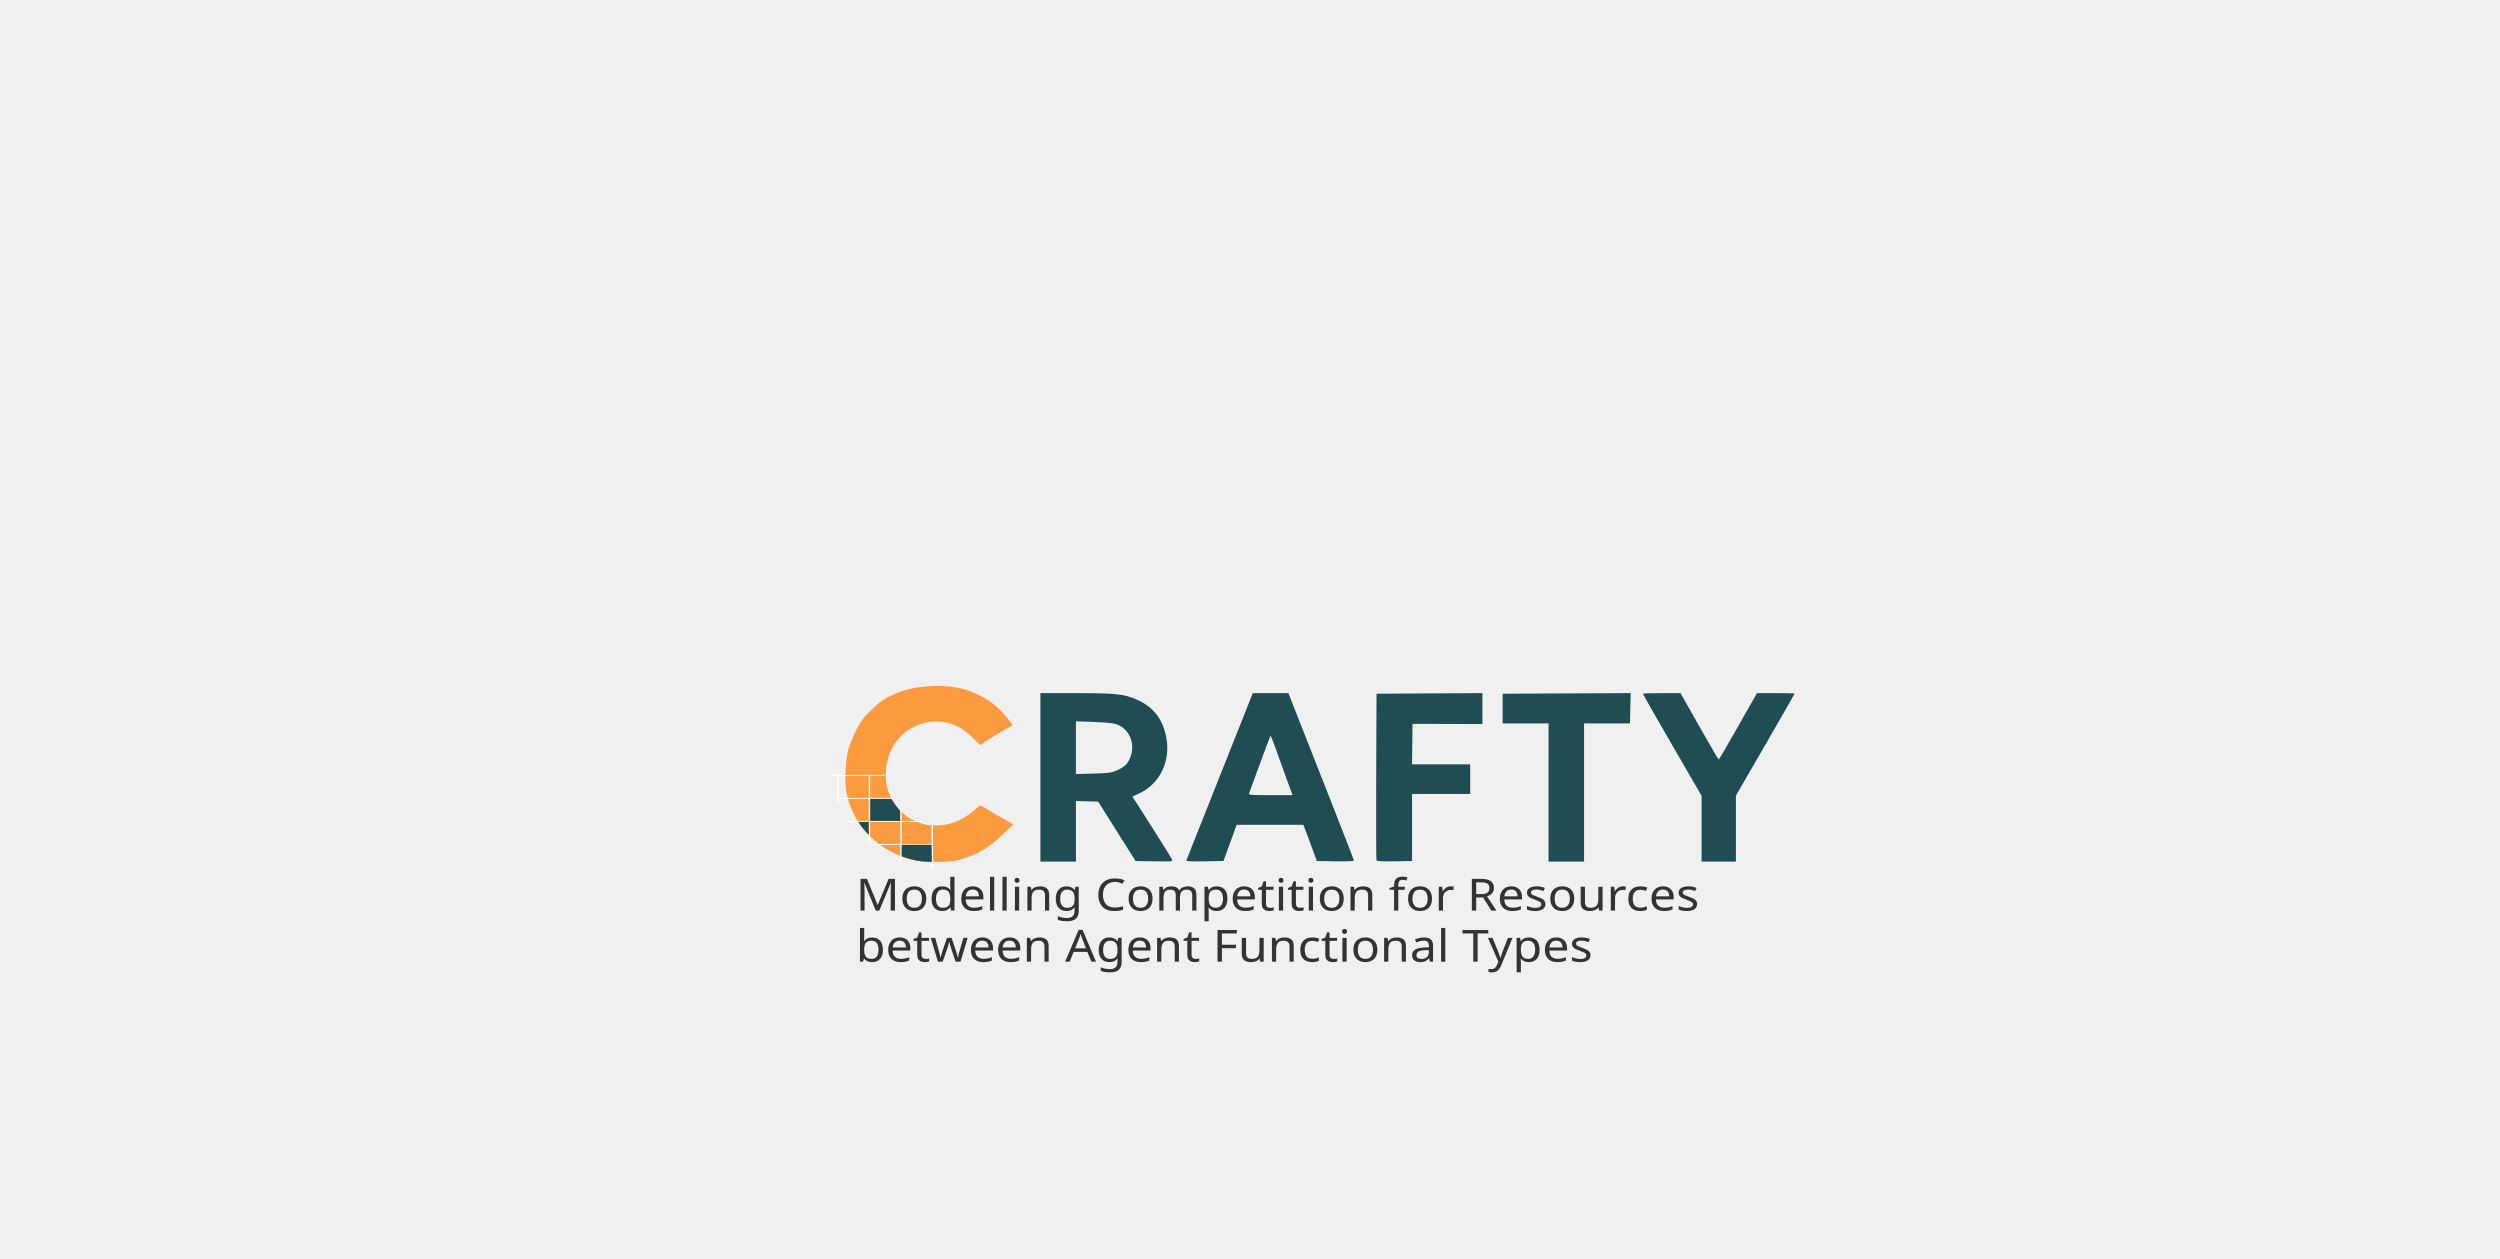
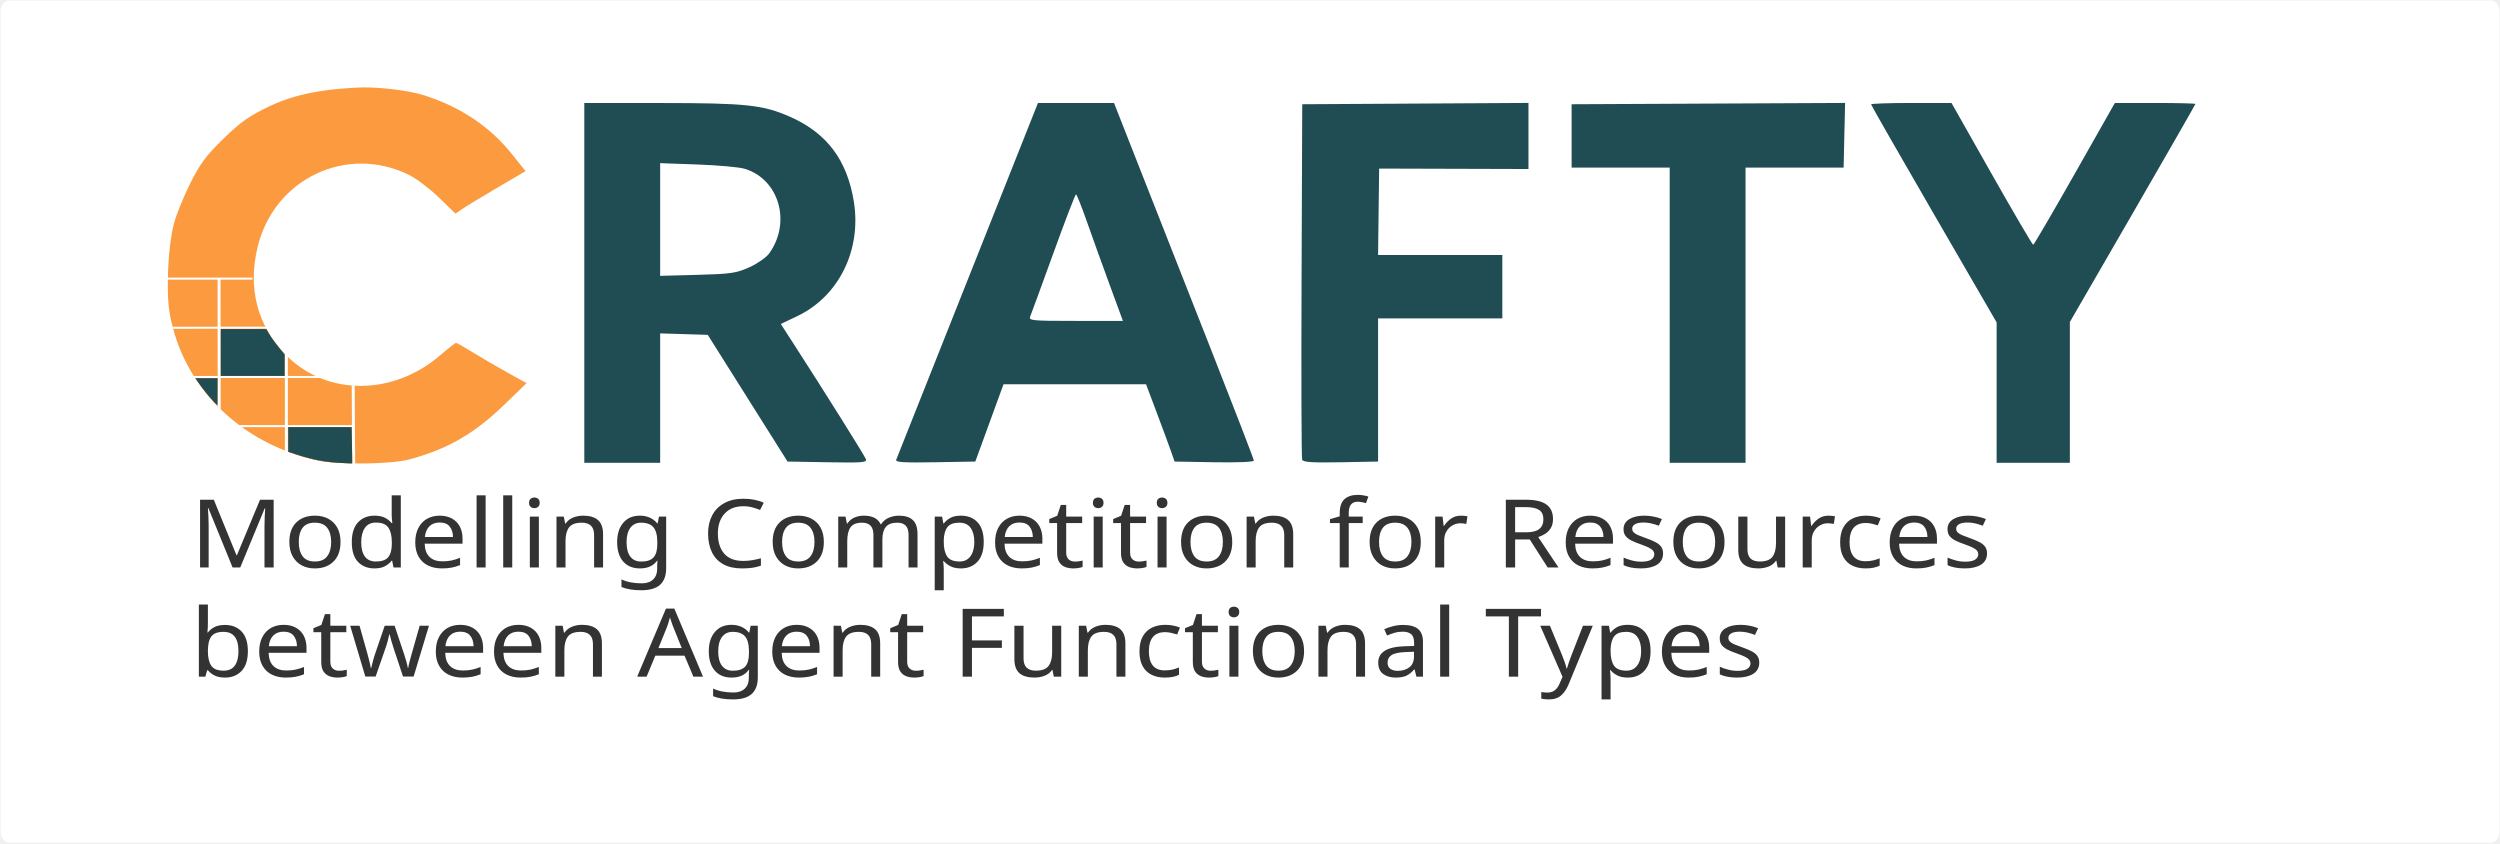
- <svg xmlns="http://www.w3.org/2000/svg" id="svg22" version="1.1" height="4093.072" width="8132.496">
+ <svg xmlns="http://www.w3.org/2000/svg" id="svg22" version="1.1" height="1284.146" width="3807.322">
  <style id="style2">
    .title { font: bold 80px 'Montserrat', sans-serif; fill: #265D69; }
    .highlight { fill: #4FBDBA; }
    .grid-circle { fill: none; stroke: #4FBDBA; stroke-width: 2; }
    .subtitle { font: 28px 'Montserrat', sans-serif; fill: #333333; }
  </style>
  <defs id="defs10">
    <rect x="371.997" y="413.369" width="3.647" height="7.93" id="rect2032" />
    <rect x="1032.376" y="-152.735" width="16.971" height="53.74" id="rect1554" />
    <pattern id="grid" patternUnits="userSpaceOnUse" width="10" height="10">
      <path d="M 10 0 L 0 0 0 10" fill="none" stroke="#ffffff" stroke-width="0.5" id="path4" />
    </pattern>
    <clipPath id="clip-c">
      <text x="50" y="120" font-size="80px" font-family="Montserrat" font-weight="bold" id="text7">C</text>
    </clipPath>
  </defs>
-   <g id="g1576" transform="matrix(6.204347,0,0,5.706544,-2318.914,-1821.881)" style="stroke-width:0.168">
+   <g id="g1576" transform="matrix(6.204347,0,0,5.706544,-4813.513,-3919.785)" style="stroke-width:0.168">
    <g id="g873" />
    <text xml:space="preserve" id="text1552" style="font-style:normal;font-variant:normal;font-weight:normal;font-stretch:normal;font-size:25.333px;line-height:115%;font-family:sans-serif;-inkscape-font-specification:sans-serif;text-align:start;white-space:pre;shape-inside:url(#rect1554);opacity:1;fill:#250000;fill-opacity:1;stroke:none;stroke-width:0.126;stroke-miterlimit:4;stroke-dasharray:none;stroke-opacity:1;" transform="translate(178.0257,133.4865)" />
    <text xml:space="preserve" id="text2030" style="font-style:normal;font-variant:normal;font-weight:normal;font-stretch:normal;font-size:5.378px;line-height:115%;font-family:sans-serif;-inkscape-font-specification:sans-serif;text-align:start;white-space:pre;shape-inside:url(#rect2032);opacity:1;fill:#5b9498;fill-opacity:1;stroke:none;stroke-width:0.63;stroke-miterlimit:4;stroke-dasharray:none;stroke-opacity:1;" transform="translate(178.0257,133.4865)" />
+     <rect style="fill:#ffffff;fill-opacity:1;stroke:none;stroke-width:0.526;stroke-miterlimit:1.5" id="rect39" width="613.364" height="224.715" x="775.974" y="687.051" rx="2.048" ry="2.96" />
    <g id="g907" transform="translate(436.071,390.955)">
      <path style="fill:#204c53;fill-opacity:1;stroke:none;stroke-width:0.168;stroke-opacity:1" d="m 483.182,371.436 v -48.016 l 19.099,0.012 c 20.711,0.013 24.817,0.496 31.467,3.703 9.005,4.343 13.965,11.546 15.602,22.658 1.902,12.914 -3.707,25.228 -13.9,30.514 l -4.041,2.096 3.263,5.484 c 7.032,11.821 17.234,29.512 17.605,30.529 0.348,0.955 -0.683,1.052 -9.409,0.885 l -9.799,-0.187 -9.793,-16.907 -9.793,-16.907 -5.841,-0.194 -5.841,-0.194 v 17.27 17.27 h -9.309 -9.309 z m 40.503,-4.162 c 1.974,-0.963 4.169,-2.627 4.877,-3.698 5.513,-8.33 2.407,-19.884 -6.079,-22.612 -1.313,-0.422 -6.504,-0.929 -11.536,-1.126 l -9.148,-0.358 v 15.038 15.038 l 9.148,-0.266 c 8.186,-0.238 9.526,-0.45 12.737,-2.017 z m 36.062,51.35 c 0.176,-0.475 8.075,-22.09 17.555,-48.034 l 17.236,-47.17 h 9.335 9.335 l 6.663,18.429 c 3.664,10.136 11.387,31.47 17.161,47.41 5.774,15.94 10.499,29.262 10.499,29.605 0,0.361 -4.093,0.545 -9.726,0.437 l -9.726,-0.187 -0.872,-2.705 c -0.479,-1.488 -2.056,-6.129 -3.504,-10.313 l -2.632,-7.608 h -17.495 -17.495 l -3.46,10.313 -3.46,10.313 -9.866,0.187 c -7.796,0.148 -9.799,0.006 -9.546,-0.676 z m 52.388,-46.681 c -1.79,-5.3 -4.308,-12.901 -5.597,-16.89 -1.288,-3.989 -2.487,-7.255 -2.663,-7.258 -0.177,-0.003 -2.676,7.065 -5.553,15.706 -2.878,8.641 -5.436,16.244 -5.686,16.895 -0.422,1.101 0.354,1.183 11.15,1.183 h 11.604 z m 47.253,46.682 c -0.172,-0.475 -0.238,-22.015 -0.147,-47.865 l 0.166,-47.001 27.766,-0.176 27.766,-0.176 v 8.818 8.818 l -18.328,-0.059 -18.328,-0.059 -0.129,11.537 -0.129,11.537 15.247,-5e-5 15.247,-5e-5 v 8.453 8.453 l -15.247,-2.2e-4 -15.247,-2.2e-4 v 19.105 19.105 l -9.162,0.188 c -6.975,0.143 -9.236,-0.018 -9.475,-0.676 z m 90.218,-38.566 4e-4,-39.393 h -12.038 -12.038 v -8.453 -8.453 l 33.563,-0.175 33.563,-0.175 -0.18,8.629 -0.18,8.629 h -12.038 -12.038 l 4e-4,39.393 4e-4,39.393 h -9.309 -9.309 z m 80.248,20.656 v -18.737 l -15.408,-28.913 c -8.474,-15.902 -15.408,-29.077 -15.408,-29.279 0,-0.201 4.441,-0.366 9.869,-0.366 h 9.869 l 9.861,18.936 c 5.424,10.415 10.011,18.923 10.193,18.907 0.182,-0.016 4.767,-8.537 10.188,-18.936 l 9.857,-18.907 h 9.884 c 5.436,0 9.884,0.117 9.884,0.261 0,0.143 -6.933,13.296 -15.408,29.228 l -15.408,28.967 v 18.788 18.788 h -8.988 -8.988 z" id="path968" />
      <path style="fill:#fc9a40;fill-opacity:1;stroke:none;stroke-width:0.168;stroke-opacity:1" d="m 417.742,418.831 c -18.979,-4.46 -33.097,-19.671 -36.313,-39.126 -0.959,-5.802 -0.445,-18.026 1.012,-24.047 0.585,-2.418 2.398,-7.287 4.029,-10.82 2.429,-5.264 3.901,-7.414 8.145,-11.898 4.218,-4.457 6.309,-6.061 11.265,-8.638 8.29,-4.312 17.265,-4.709 21.631,-4.99 4.263,-0.274 12.261,0.6 16.553,2.13 9.063,3.231 16.026,8.36 21.536,15.862 l 3.159,4.302 -6.891,4.399 c -3.79,2.419 -7.658,4.973 -8.596,5.674 l -1.705,1.276 -4.091,-4.309 c -2.25,-2.37 -5.562,-5.095 -7.36,-6.054 -15.277,-8.155 -33.048,1.044 -37.113,19.212 -2.477,11.068 -0.09,21.041 6.898,28.825 9.89,11.016 26.258,11.059 37.931,0.1 1.924,-1.806 3.663,-3.285 3.864,-3.285 0.201,0 2.033,1.126 4.07,2.502 2.037,1.376 5.853,3.795 8.479,5.375 l 4.775,2.873 -5.738,6.012 c -7.198,7.542 -13.785,11.639 -23.072,14.348 -4.465,1.303 -17.426,1.463 -22.469,0.278 z" id="path968-4" />
      <g id="g1482" transform="matrix(1.322904,0,0,1.149334,-736.8729,-188.5649)" style="stroke:#ffffff;stroke-width:0.511;stroke-miterlimit:4;stroke-dasharray:none;stroke-opacity:1">
        <g id="g1464" style="stroke:#ffffff;stroke-width:0.511;stroke-miterlimit:4;stroke-dasharray:none;stroke-opacity:1">
          <g id="layer1" transform="matrix(0.1239764,0,0,0.1060984,897.055,-48.13604)" style="stroke:#ffffff;stroke-width:4.456;stroke-miterlimit:4;stroke-dasharray:none;stroke-opacity:1">
            <path style="fill:#050004;fill-opacity:1;fill-rule:evenodd;stroke:#ffffff;stroke-width:4.456;stroke-linecap:butt;stroke-linejoin:miter;stroke-miterlimit:4;stroke-dasharray:none;stroke-opacity:1" d="m -463.927,5036.672 h 170.452" id="h0" />
            <path style="fill:#050004;fill-opacity:1;fill-rule:evenodd;stroke:#ffffff;stroke-width:4.456;stroke-linecap:butt;stroke-linejoin:miter;stroke-miterlimit:4;stroke-dasharray:none;stroke-opacity:1" d="m -451.828,5144.295 184.942,-0.294" id="h1" />
            <path id="h2" d="m -413.767,5251.925 h 239.64" style="fill:#050004;fill-opacity:1;fill-rule:evenodd;stroke:#ffffff;stroke-width:4.456;stroke-linecap:butt;stroke-linejoin:miter;stroke-miterlimit:4;stroke-dasharray:none;stroke-opacity:1" />
            <path style="fill:#050004;fill-opacity:1;fill-rule:evenodd;stroke:#ffffff;stroke-width:4.456;stroke-linecap:butt;stroke-linejoin:miter;stroke-miterlimit:4;stroke-dasharray:none;stroke-opacity:1" d="m -340.542,5359.404 198.68,0.147" id="h3" />
            <path id="v5" d="m -444.123,5038.289 v 131.991" style="fill:#050004;fill-opacity:1;fill-rule:evenodd;stroke:#ffffff;stroke-width:4.456;stroke-linecap:butt;stroke-linejoin:miter;stroke-miterlimit:4;stroke-dasharray:none;stroke-opacity:1" />
            <path style="fill:#050004;fill-opacity:1;fill-rule:evenodd;stroke:#ffffff;stroke-width:4.456;stroke-linecap:butt;stroke-linejoin:miter;stroke-miterlimit:4;stroke-dasharray:none;stroke-opacity:1" d="m -343.37,5036.672 0.252,319.464" id="v6" />
            <path id="v7" d="m -242.616,5188.654 v 247.892" style="fill:#050004;fill-opacity:1;fill-rule:evenodd;stroke:#ffffff;stroke-width:4.456;stroke-linecap:butt;stroke-linejoin:miter;stroke-miterlimit:4;stroke-dasharray:none;stroke-opacity:1" />
            <path style="fill:#050004;fill-opacity:1;fill-rule:evenodd;stroke:#ffffff;stroke-width:4.456;stroke-linecap:butt;stroke-linejoin:miter;stroke-miterlimit:4;stroke-dasharray:none;stroke-opacity:1" d="m -142.619,5270.241 0.845,201.831" id="v8" />
          </g>
        </g>
      </g>
      <text xml:space="preserve" style="font-style:normal;font-variant:normal;font-weight:normal;font-stretch:normal;font-size:25.333px;line-height:115%;font-family:sans-serif;-inkscape-font-specification:sans-serif;text-align:start;text-anchor:start;opacity:1;fill:#252f30;fill-opacity:1;stroke:#0e1f20;stroke-width:0.126;stroke-miterlimit:4;stroke-dasharray:none;stroke-opacity:1" x="386.413" y="447.38" id="text1506">
        <tspan x="386.413" y="447.38" id="tspan1508" style="font-style:normal;font-variant:normal;font-weight:normal;font-stretch:normal;font-size:25.333px;font-family:sans-serif;-inkscape-font-specification:sans-serif;fill:#333333;fill-opacity:1;stroke:none;stroke-width:0.126;stroke-opacity:1">Modelling Competition for Resources</tspan>
        <tspan x="386.413" y="476.513" style="font-style:normal;font-variant:normal;font-weight:normal;font-stretch:normal;font-size:25.333px;font-family:sans-serif;-inkscape-font-specification:sans-serif;fill:#333333;fill-opacity:1;stroke:none;stroke-width:0.126;stroke-opacity:1" id="tspan2028">between Agent Functional Types</tspan>
      </text>
      <path style="fill:#204c53;fill-opacity:1;stroke:none;stroke-width:1.89" d="m 113.938,478.032 c -7.171,-7.728 -16.686,-19.633 -22.808,-28.539 l -4.57,-6.648 h 16.902 16.902 v 20.756 c 0,11.416 -0.126,20.756 -0.279,20.756 -0.154,0 -2.92,-2.846 -6.148,-6.324 z" id="path859" transform="matrix(0.1611773,0,0,0.1752374,373.7562,319.2617)" />
      <path style="fill:#fc9a40;fill-opacity:1;stroke:none;stroke-width:1.89" d="m 309.759,571.887 c -26.724,-1.276 -44.141,-4.55 -70.536,-13.261 l -11.189,-3.692 V 536.184 517.435 h 48.321 48.322 l 10e-4,8.594 c 6.5e-4,4.727 0.194,17.131 0.429,27.566 l 0.428,18.972 -2.861,-0.1 c -1.574,-0.055 -7.385,-0.316 -12.915,-0.58 z" id="path861" transform="matrix(0.1611773,0,0,0.1752374,373.7562,319.2617)" />
      <path style="fill:#fc9a40;fill-opacity:1;stroke:none;stroke-width:1.89" d="M 308.273,571.875 C 282.73,570.554 266.17,567.4 239.872,558.846 l -11.837,-3.85 V 536.216 517.435 h 48.217 48.217 l 0.429,18.591 c 0.236,10.225 0.429,22.63 0.429,27.566 v 8.975 l -3.73,-0.098 c -2.051,-0.054 -8.047,-0.321 -13.324,-0.594 z" id="path863" transform="matrix(0.1611773,0,0,0.1752374,373.7562,319.2617)" />
      <path style="fill:#204c53;fill-opacity:1;stroke:none;stroke-width:1.89" d="m 311.705,572.125 c -27.077,-1.233 -45.175,-4.567 -71.624,-13.198 l -12.046,-3.931 V 536.216 517.435 h 48.218 48.218 l 0.426,15.08 c 0.235,8.294 0.427,20.699 0.428,27.566 l 0.001,12.486 -4.702,-0.125 c -2.586,-0.069 -6.6,-0.211 -8.918,-0.317 z" id="path865" transform="matrix(0.1611773,0,0,0.1752374,373.7562,319.2617)" />
      <path style="fill:#204c53;fill-opacity:1;stroke:none;stroke-width:1.89" d="m 125.268,403.723 v -35.674 l 34.701,0.025 34.701,0.025 4.755,8.083 c 2.615,4.446 8.891,13.174 13.945,19.397 l 9.19,11.314 v 16.252 16.252 h -48.646 -48.646 z" id="path873" transform="matrix(0.1611773,0,0,0.1752374,373.7562,319.2617)" />
    </g>
  </g>
</svg>
